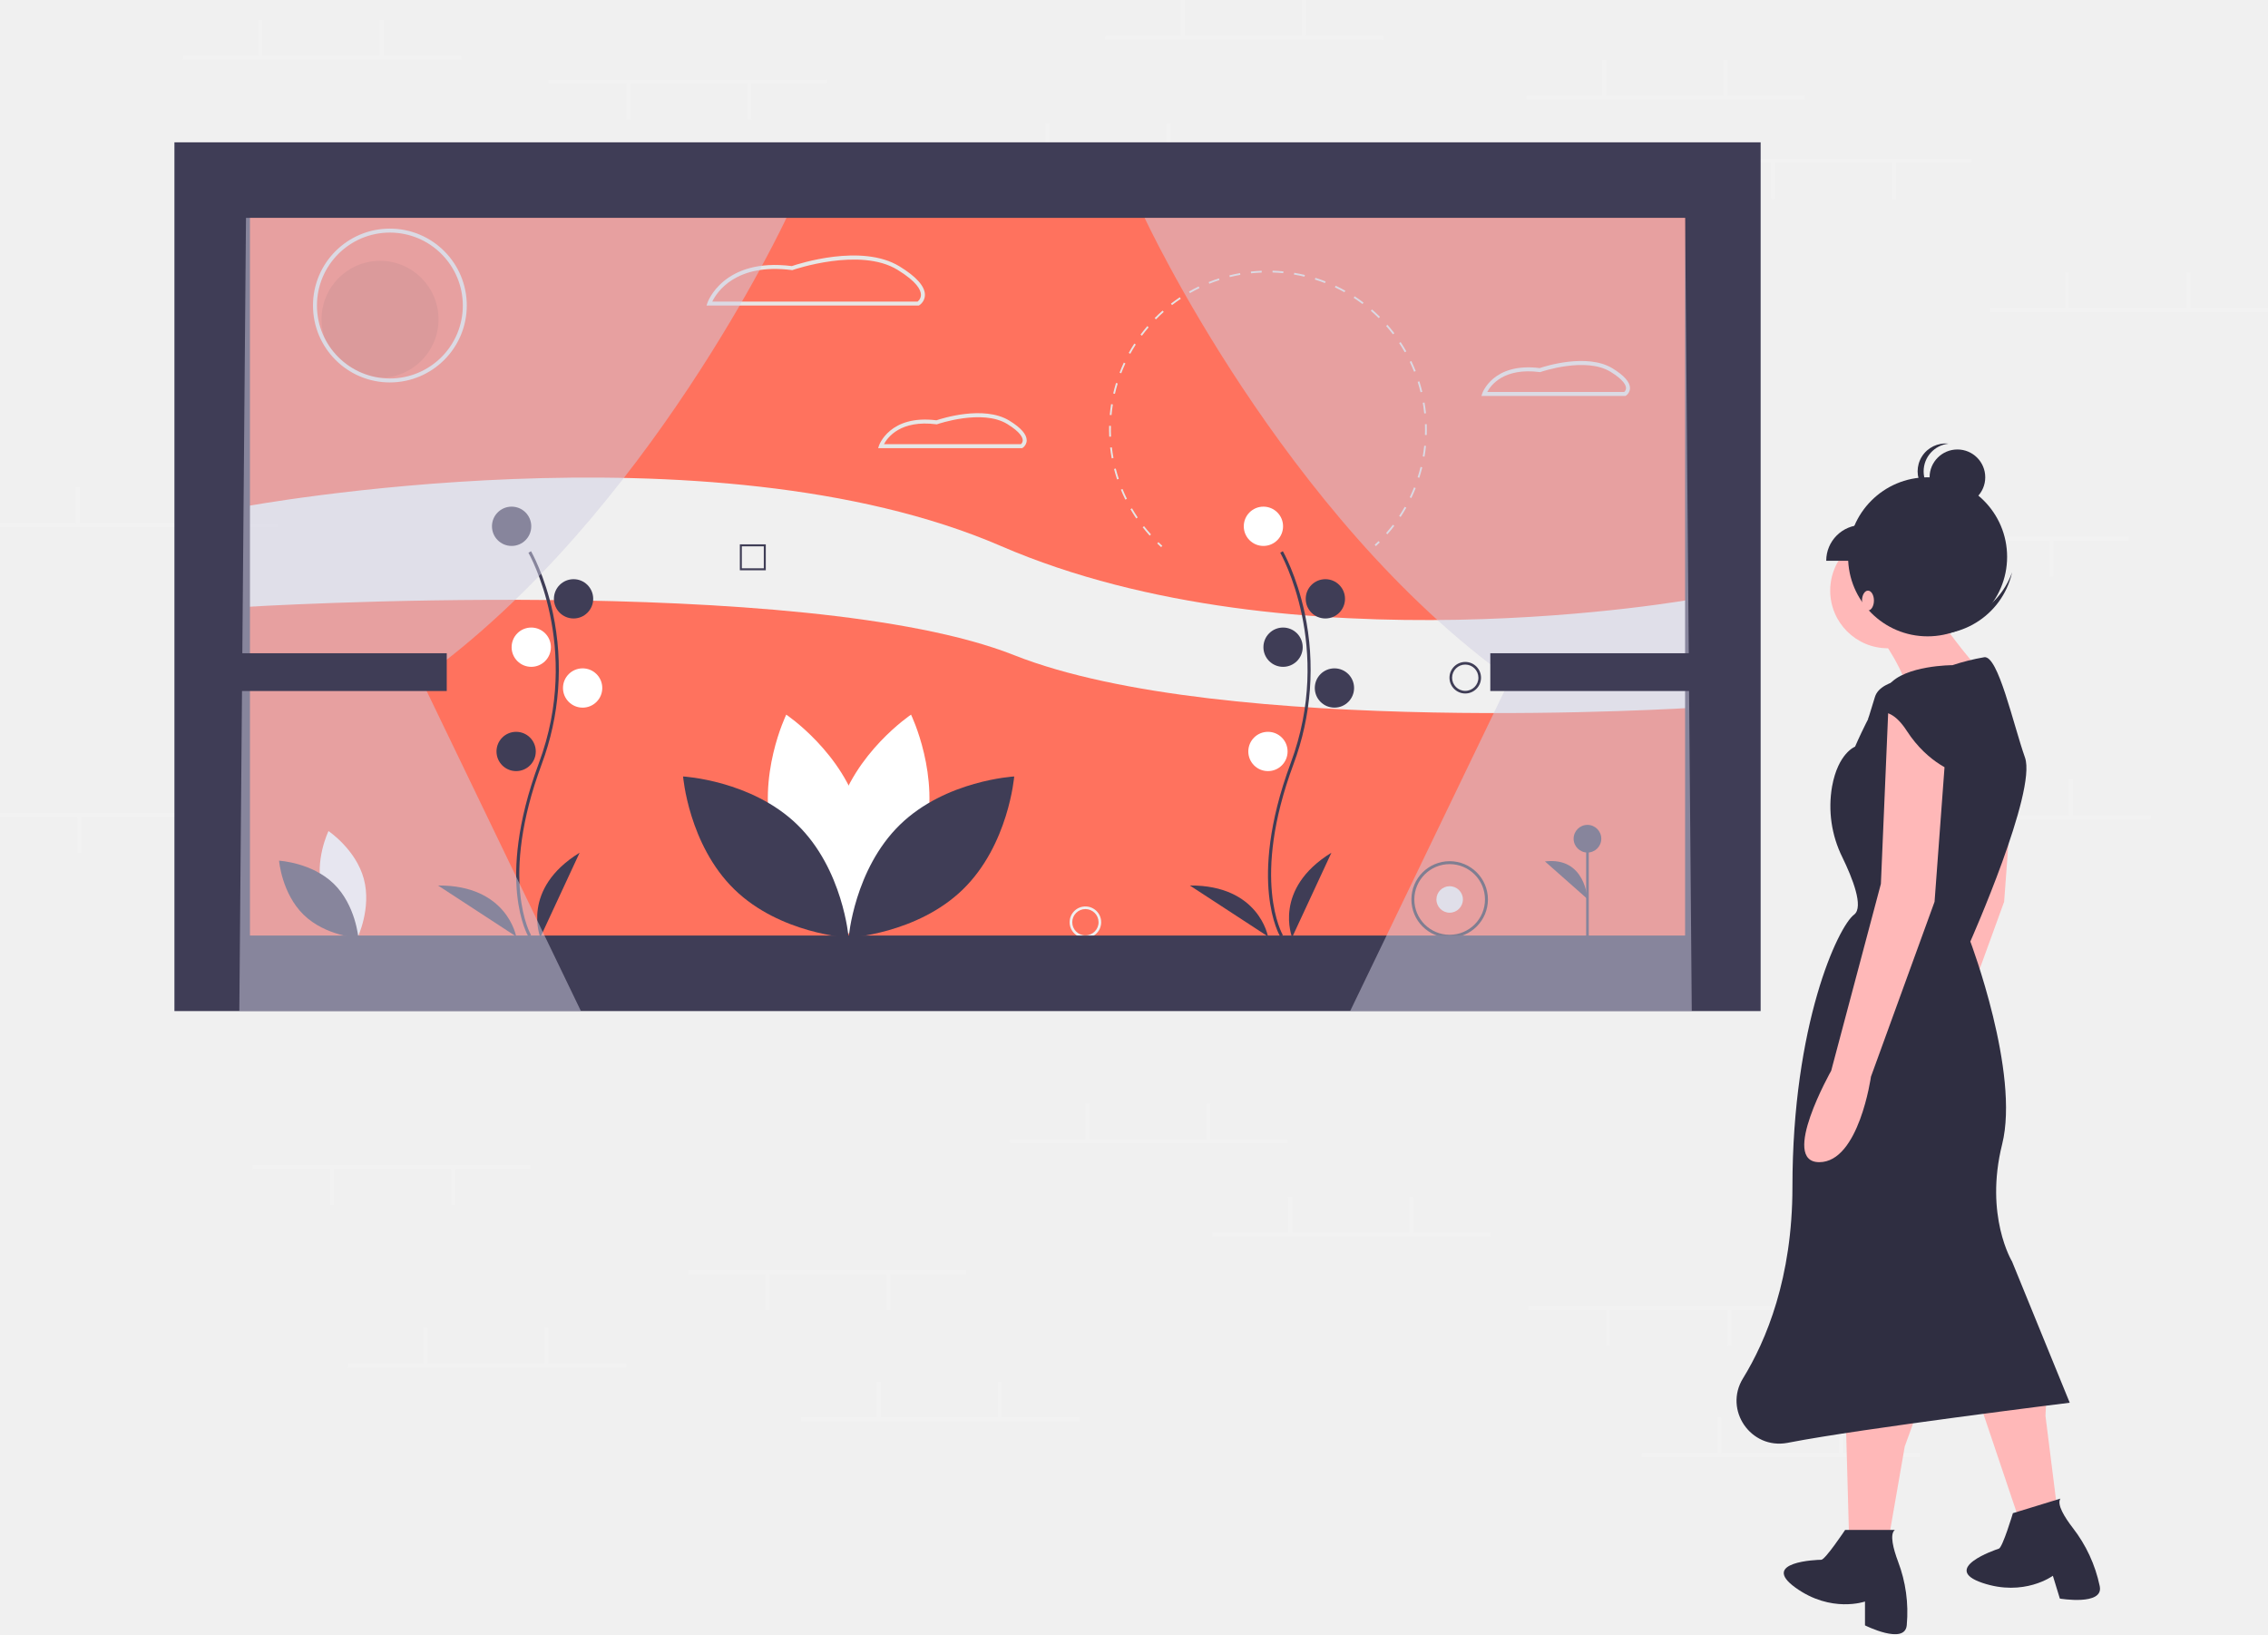
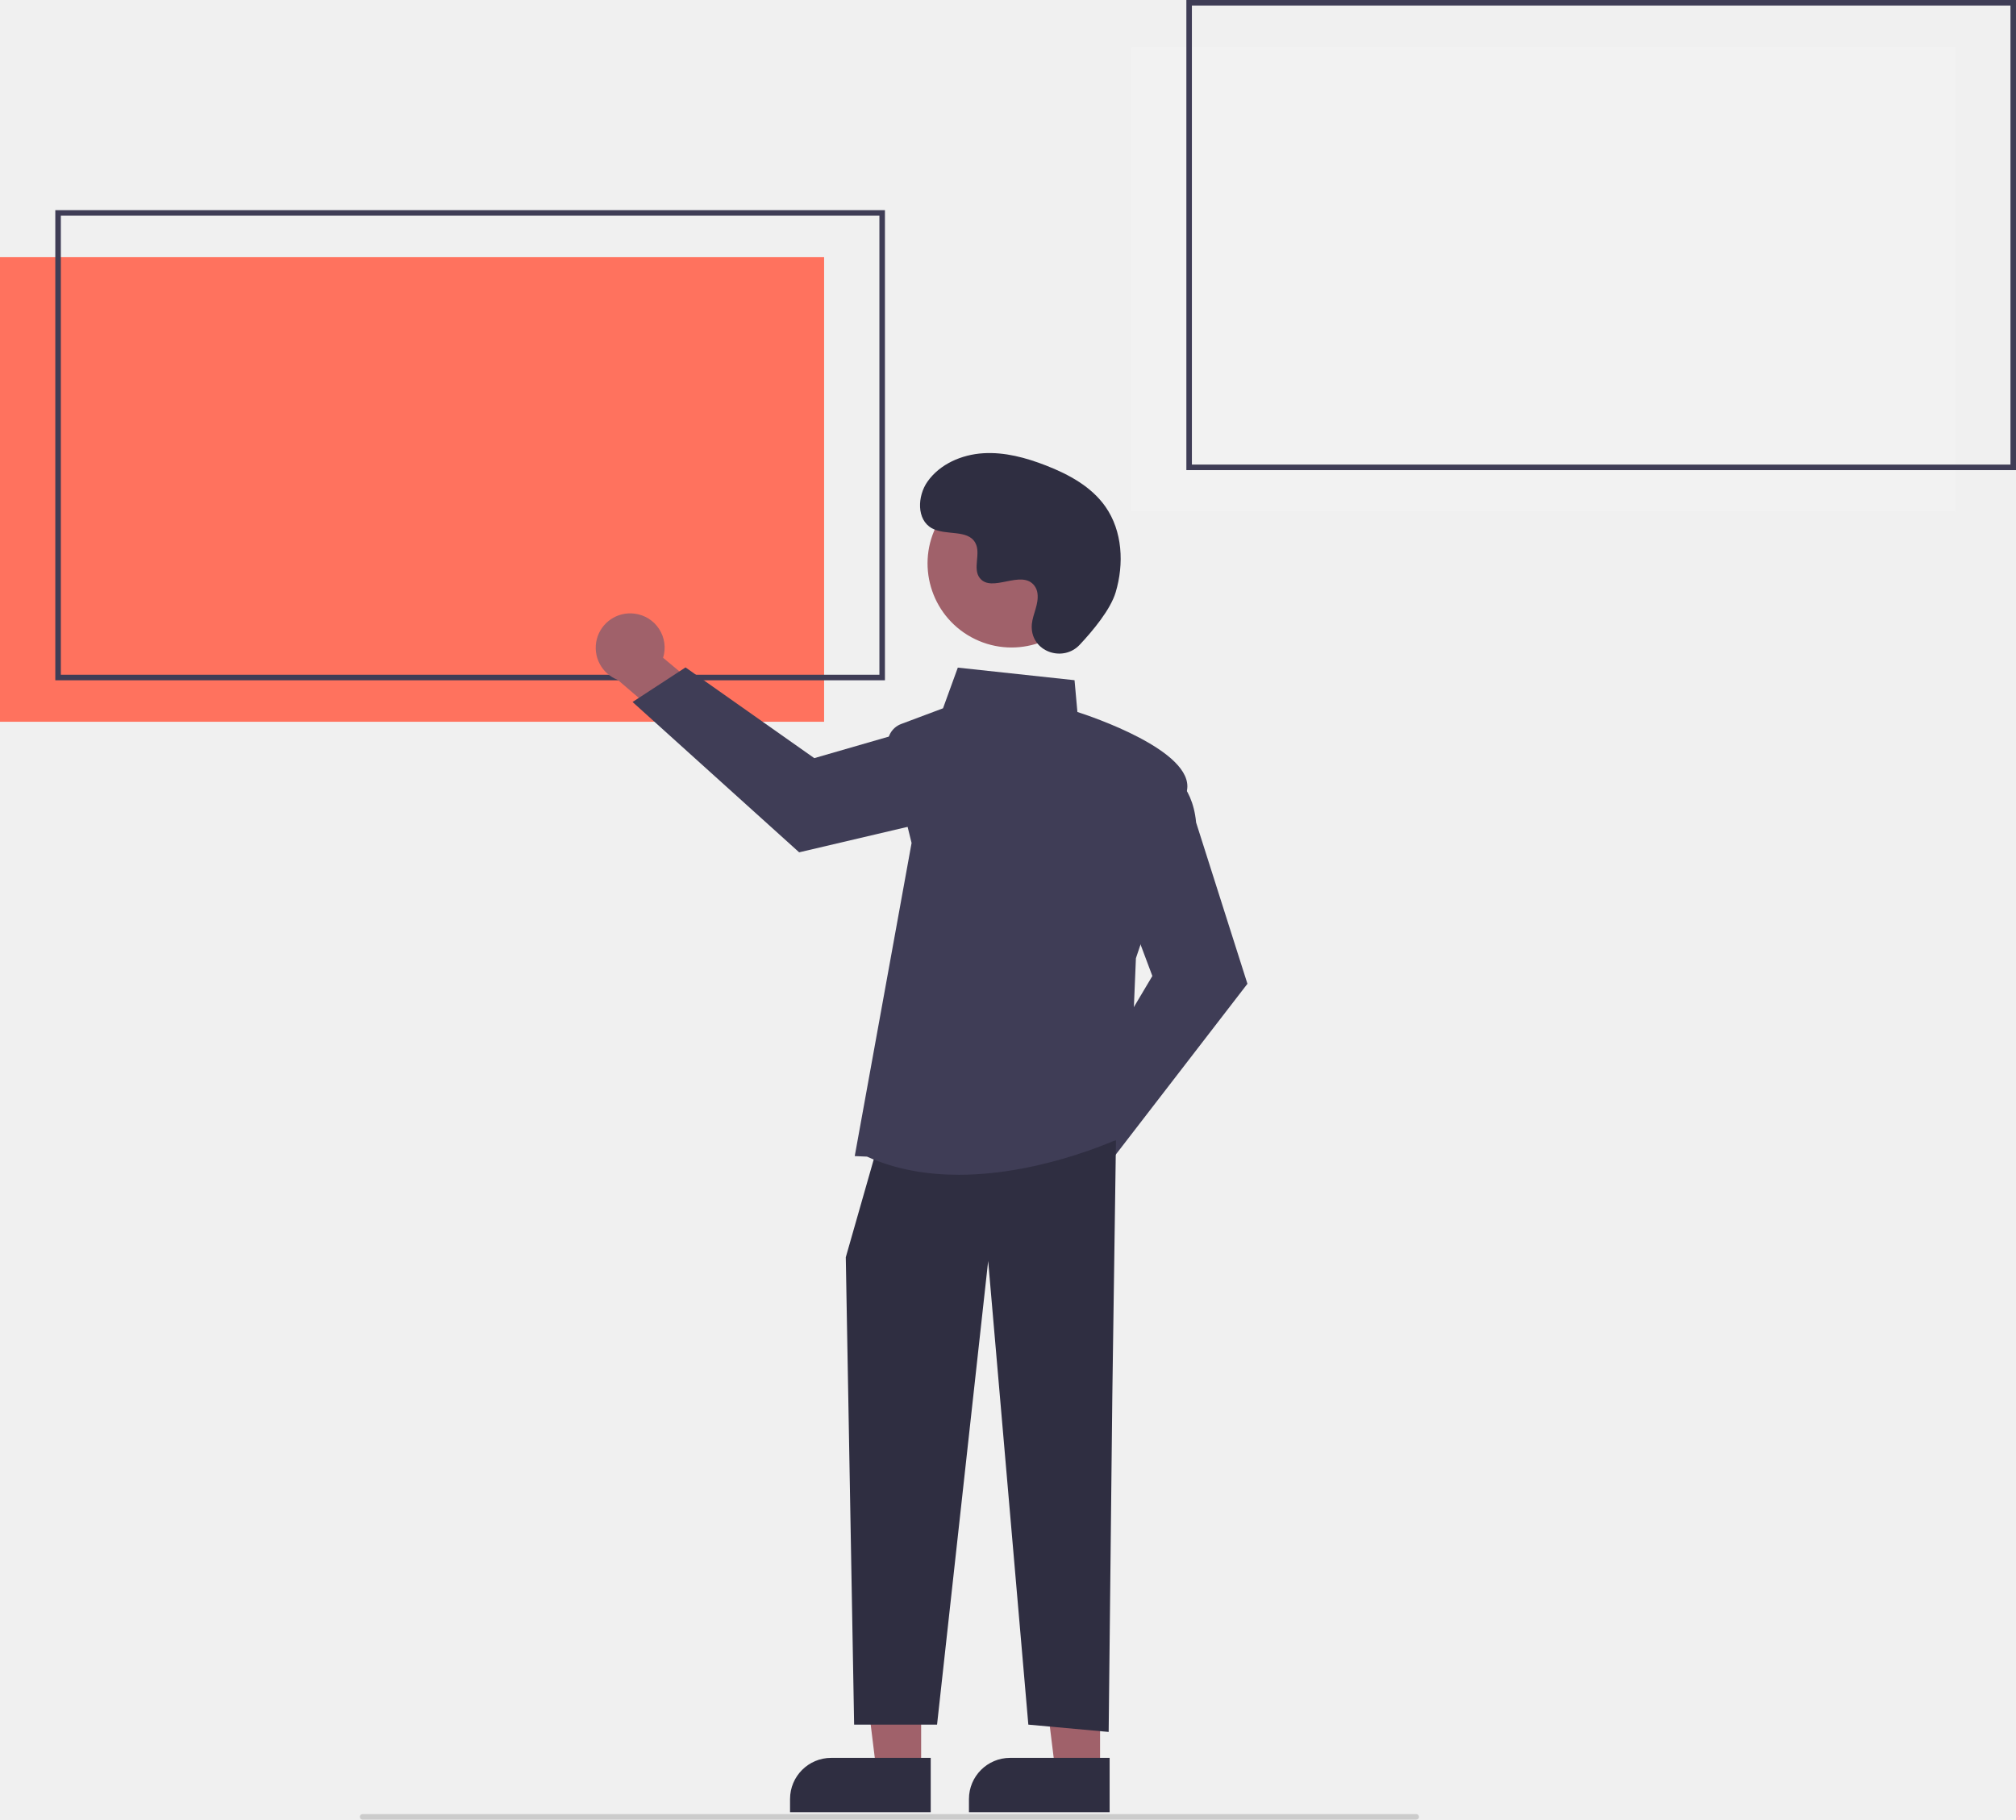
- <svg xmlns="http://www.w3.org/2000/svg" data-name="Layer 1" width="1141" height="822.037" viewBox="0 0 1141 822.037">
-   <rect x="769" y="657" width="140" height="2" fill="#f2f2f2" />
-   <rect x="869" y="658.5" width="2" height="18.5" fill="#f2f2f2" />
-   <rect x="808" y="658.5" width="2" height="18.5" fill="#f2f2f2" />
-   <rect x="826" y="731" width="140" height="2" fill="#f2f2f2" />
-   <rect x="864" y="713" width="2" height="18.5" fill="#f2f2f2" />
-   <rect x="925" y="713" width="2" height="18.5" fill="#f2f2f2" />
-   <rect y="263" width="140" height="2" fill="#f2f2f2" />
-   <rect x="38" y="245" width="2" height="18.5" fill="#f2f2f2" />
-   <rect x="99" y="245" width="2" height="18.5" fill="#f2f2f2" />
-   <rect y="409" width="140" height="2" fill="#f2f2f2" />
-   <rect x="100" y="410.5" width="2" height="18.5" fill="#f2f2f2" />
-   <rect x="39" y="410.5" width="2" height="18.5" fill="#f2f2f2" />
-   <rect x="768" y="48" width="140" height="2" fill="#f2f2f2" />
-   <rect x="806" y="30" width="2" height="18.5" fill="#f2f2f2" />
-   <rect x="867" y="30" width="2" height="18.5" fill="#f2f2f2" />
-   <rect x="1001" y="155" width="140" height="2" fill="#f2f2f2" />
-   <rect x="1039" y="137" width="2" height="18.5" fill="#f2f2f2" />
-   <rect x="1100" y="137" width="2" height="18.5" fill="#f2f2f2" />
-   <rect x="942" y="410" width="140" height="2" fill="#f2f2f2" />
-   <rect x="980" y="392" width="2" height="18.5" fill="#f2f2f2" />
-   <rect x="1041" y="392" width="2" height="18.5" fill="#f2f2f2" />
-   <rect x="92" y="28" width="140" height="2" fill="#f2f2f2" />
-   <rect x="130" y="10" width="2" height="18.5" fill="#f2f2f2" />
-   <rect x="191" y="10" width="2" height="18.5" fill="#f2f2f2" />
-   <rect x="488" y="80" width="140" height="2" fill="#f2f2f2" />
-   <rect x="526" y="62" width="2" height="18.5" fill="#f2f2f2" />
-   <rect x="587" y="62" width="2" height="18.5" fill="#f2f2f2" />
-   <rect x="556" y="18" width="140" height="2" fill="#f2f2f2" />
-   <rect x="594" width="2" height="18.5" fill="#f2f2f2" />
-   <rect x="655" width="2" height="18.5" fill="#f2f2f2" />
-   <rect x="852" y="80" width="140" height="2" fill="#f2f2f2" />
-   <rect x="952" y="81.5" width="2" height="18.5" fill="#f2f2f2" />
-   <rect x="891" y="81.5" width="2" height="18.5" fill="#f2f2f2" />
-   <rect x="931" y="270" width="140" height="2" fill="#f2f2f2" />
-   <rect x="1031" y="271.5" width="2" height="18.5" fill="#f2f2f2" />
-   <rect x="970" y="271.5" width="2" height="18.5" fill="#f2f2f2" />
-   <rect x="276" y="40" width="140" height="2" fill="#f2f2f2" />
-   <rect x="376" y="41.5" width="2" height="18.5" fill="#f2f2f2" />
-   <rect x="315" y="41.5" width="2" height="18.5" fill="#f2f2f2" />
-   <path d="M152.251,140.339V293.832s234.076-43.638,380.87,19.84,349.13,26.531,349.13,26.531V140.339Z" transform="translate(-29.5 -38.98167)" fill="#ff725e" />
-   <path d="M539.733,368.554C434.598,326.896,152.251,344.312,152.251,344.312V510.629h730V394.936S644.869,410.212,539.733,368.554Z" transform="translate(-29.5 -38.98167)" fill="#ff725e" />
-   <rect x="797.967" y="421.886" width="1.322" height="49.203" fill="#3f3d56" />
-   <circle cx="798.628" cy="421.886" r="6.958" fill="#3f3d56" />
-   <path d="M828.128,491.192s-.994-21.379-21.371-18.894" transform="translate(-29.5 -38.98167)" fill="#3f3d56" />
-   <path d="M191.534,486.739c4.016,14.845,17.771,24.038,17.771,24.038s7.244-14.874,3.228-29.719-17.771-24.038-17.771-24.038S187.519,471.894,191.534,486.739Z" transform="translate(-29.5 -38.98167)" fill="#fff" />
-   <path d="M197.435,483.549c11.019,10.727,12.365,27.217,12.365,27.217s-16.52-.902-27.539-11.629S169.896,471.92,169.896,471.92,186.416,472.822,197.435,483.549Z" transform="translate(-29.5 -38.98167)" fill="#3f3d56" />
-   <path d="M494.567,460.493c-8.382,30.986-37.093,50.176-37.093,50.176s-15.121-31.047-6.738-62.033,37.093-50.176,37.093-50.176S502.949,429.507,494.567,460.493Z" transform="translate(-29.5 -38.98167)" fill="#fff" />
-   <path d="M418.313,460.493c8.382,30.986,37.093,50.176,37.093,50.176s15.121-31.047,6.738-62.033-37.093-50.176-37.093-50.176S409.931,429.507,418.313,460.493Z" transform="translate(-29.5 -38.98167)" fill="#fff" />
-   <path d="M430.63,453.834c23.001,22.39,25.81,56.81,25.81,56.81s-34.482-1.883-57.483-24.273-25.81-56.81-25.81-56.81S407.629,431.443,430.63,453.834Z" transform="translate(-29.5 -38.98167)" fill="#3f3d56" />
-   <path d="M482.25,453.834c-23.001,22.39-25.81,56.81-25.81,56.81s34.482-1.883,57.483-24.273,25.81-56.81,25.81-56.81S505.251,431.443,482.25,453.834Z" transform="translate(-29.5 -38.98167)" fill="#3f3d56" />
-   <path d="M575.554,510.809a7.935,7.935,0,1,1,7.935-7.935A7.944,7.944,0,0,1,575.554,510.809Zm0-14.547a6.612,6.612,0,1,0,6.612,6.612A6.62,6.62,0,0,0,575.554,496.261Z" transform="translate(-29.5 -38.98167)" fill="#f0f0f0" />
-   <path d="M766.65,387.819a7.935,7.935,0,1,1,7.935-7.935A7.944,7.944,0,0,1,766.65,387.819Zm0-14.547a6.612,6.612,0,1,0,6.612,6.612A6.62,6.62,0,0,0,766.65,373.272Z" transform="translate(-29.5 -38.98167)" fill="#3f3d56" />
-   <path d="M226.971,380.738H213.917V367.684H226.971Zm-12.049-1.004h11.045V368.688H214.921Z" transform="translate(-29.5 -38.98167)" fill="#3f3d56" />
-   <path d="M414.761,325.855H401.707V312.802h13.053Zm-12.049-1.004h11.045V313.806H402.711Z" transform="translate(-29.5 -38.98167)" fill="#3f3d56" />
-   <circle cx="729.306" cy="452.443" r="6.664" fill="#f0f0f0" />
-   <path d="M758.806,510.677a19.252,19.252,0,1,1,19.252-19.252A19.274,19.274,0,0,1,758.806,510.677Zm0-37.024a17.771,17.771,0,1,0,17.771,17.771A17.792,17.792,0,0,0,758.806,473.653Z" transform="translate(-29.5 -38.98167)" fill="#2f2e41" />
-   <path d="M612.299,311.7c.635.617,1.292,1.234,1.953,1.834l-.604.665c-.668-.607-1.333-1.231-1.975-1.855Z" transform="translate(-29.5 -38.98167)" fill="#e6e6e6" />
-   <path d="M721.131,195.877c.894.812,1.776,1.65,2.624,2.493l-.633.637c-1.269-1.261-2.611-2.507-3.97-3.686l.589-.678Q720.44,195.25,721.131,195.877Zm-5.647-4.682-.541.717c-1.438-1.086-2.928-2.133-4.431-3.114l.491-.752C712.522,189.038,714.03,190.098,715.484,191.195Zm12.024,11.163c1.202,1.369,2.37,2.794,3.471,4.236l-.714.545c-1.089-1.426-2.244-2.835-3.433-4.188Zm-21.191-17.146-.439.784c-1.569-.877-3.19-1.71-4.816-2.477l.383-.812C703.09,183.483,704.729,184.325,706.317,185.212Zm27.835,25.848c1.001,1.517,1.962,3.09,2.857,4.674l-.782.442c-.885-1.566-1.835-3.121-2.825-4.621Zm-37.739-30.515-.325.837c-1.675-.652-3.393-1.254-5.106-1.788l.268-.857C692.981,179.278,694.718,179.886,696.412,180.545Zm43.127,40.056c.784,1.646,1.521,3.337,2.188,5.029l-.836.33c-.66-1.672-1.388-3.345-2.163-4.972Zm-53.568-43.314-.208.874c-1.749-.416-3.534-.777-5.305-1.072l.147-.886C682.397,176.501,684.202,176.866,685.972,177.287Zm57.592,53.509c.551,1.737,1.048,3.512,1.477,5.279l-.873.212c-.425-1.746-.916-3.502-1.461-5.219ZM675.177,175.488l-.087.894c-1.79-.174-3.608-.288-5.404-.339l.025-.898C671.528,175.197,673.367,175.312,675.177,175.488Zm70.977,65.953c.308,1.792.558,3.618.744,5.429l-.893.091c-.184-1.79-.431-3.596-.736-5.368Zm-81.92-66.266.036.897c-1.797.071-3.615.205-5.403.398l-.096-.893C660.579,175.382,662.417,175.247,664.234,175.175Zm83.036,77.16c.062,1.818.061,3.662-.001,5.478l-.897-.031c.062-1.796.062-3.618.001-5.416Zm-93.924-75.983.157.884c-1.769.314-3.552.695-5.299,1.13l-.217-.871C649.753,177.055,651.556,176.67,653.345,176.353Zm93.55,86.924c-.186,1.809-.437,3.634-.746,5.424l-.885-.152c.305-1.77.554-3.575.738-5.364ZM642.715,179.003l.276.854c-1.713.554-3.428,1.175-5.098,1.845l-.334-.833C639.248,180.191,640.983,179.563,642.715,179.003Zm102.319,95.057c-.431,1.766-.929,3.538-1.48,5.269l-.856-.272c.544-1.711,1.037-3.464,1.463-5.21Zm-112.491-90.975.391.808c-1.621.785-3.235,1.636-4.798,2.53l-.446-.779C629.272,184.739,630.904,183.878,632.544,183.085ZM741.718,284.482c-.67,1.692-1.407,3.381-2.191,5.021l-.81-.388c.775-1.621,1.504-3.291,2.166-4.964Zm-118.685-95.954.499.747c-1.496.999-2.975,2.063-4.397,3.161l-.549-.711C620.024,190.615,621.52,189.539,623.033,188.528ZM736.994,294.359c-.896,1.582-1.858,3.154-2.861,4.671l-.749-.495c.991-1.5,1.943-3.054,2.829-4.618ZM614.37,195.221l.596.671c-1.342,1.192-2.662,2.449-3.923,3.733l-.64-.629C611.677,197.697,613.012,196.427,614.37,195.221Zm116.589,108.273c-1.102,1.443-2.27,2.868-3.471,4.237l-.675-.592c1.188-1.353,2.342-2.763,3.432-4.19ZM607.38,203.616c-1.172,1.366-2.311,2.789-3.386,4.227l-.72-.537c1.086-1.455,2.238-2.893,3.423-4.275Zm-6.475,8.675c-.975,1.514-1.909,3.078-2.776,4.65l-.786-.433c.876-1.59,1.821-3.172,2.807-4.703Zm-5.224,9.481c-.756,1.629-1.465,3.306-2.107,4.982l-.839-.321c.649-1.696,1.367-3.391,2.132-5.039Zm-3.867,10.099c-.526,1.72-.998,3.479-1.404,5.227l-.875-.203c.41-1.768.888-3.547,1.42-5.287ZM589.368,242.412c-.286,1.777-.513,3.585-.677,5.372l-.894-.082c.165-1.807.395-3.636.684-5.433Zm-.985,10.78c-.041,1.797-.021,3.619.06,5.416l-.897.041c-.082-1.817-.102-3.66-.061-5.478Zm.489,10.816c.204,1.789.472,3.593.796,5.36l-.883.162c-.328-1.787-.599-3.611-.805-5.42Zm1.955,10.652c.446,1.746.958,3.496,1.52,5.202l-.853.282c-.569-1.726-1.086-3.496-1.537-5.262Zm3.394,10.289c.68,1.668,1.427,3.331,2.22,4.946l-.806.396c-.802-1.633-1.557-3.316-2.245-5.003Zm4.776,9.728c.902,1.556,1.87,3.099,2.877,4.589l-.744.503c-1.019-1.507-1.998-3.068-2.91-4.641Zm6.064,8.968c1.107,1.415,2.277,2.811,3.48,4.15l-.668.6c-1.216-1.354-2.4-2.766-3.519-4.197Z" transform="translate(-29.5 -38.98167)" fill="#e6e6e6" />
-   <path d="M723.011,311.18l.632.637c-.644.639-1.301,1.27-1.955,1.876l-.611-.658C721.724,312.436,722.375,311.812,723.011,311.18Z" transform="translate(-29.5 -38.98167)" fill="#e6e6e6" />
-   <path d="M673.582,510.12c-.174-.285-4.288-7.153-5.714-21.416-1.308-13.085-.467-35.141,10.971-65.906,21.67-58.284-4.994-105.31-5.266-105.779l1.315-.763c.069.119,6.949,12.109,11.014,31.201a136.119,136.119,0,0,1-5.638,75.871c-21.633,58.184-5.55,85.728-5.385,86Z" transform="translate(-29.5 -38.98167)" fill="#3f3d56" />
-   <circle cx="635.608" cy="264.733" r="9.882" fill="#fff" />
-   <circle cx="666.776" cy="301.221" r="9.882" fill="#3f3d56" />
-   <circle cx="645.491" cy="325.547" r="9.882" fill="#3f3d56" />
-   <circle cx="671.337" cy="346.072" r="9.882" fill="#3f3d56" />
-   <circle cx="637.889" cy="378" r="9.882" fill="#fff" />
-   <path d="M679.552,510.483s-9.882-24.326,19.765-42.57Z" transform="translate(-29.5 -38.98167)" fill="#3f3d56" />
-   <path d="M667.398,510.042s-4.498-25.868-39.308-25.647Z" transform="translate(-29.5 -38.98167)" fill="#3f3d56" />
-   <path d="M295.357,510.12c-.174-.285-4.288-7.153-5.714-21.416-1.308-13.085-.467-35.141,10.971-65.906,21.67-58.284-4.994-105.31-5.266-105.779l1.315-.763c.069.119,6.949,12.109,11.014,31.201a136.119,136.119,0,0,1-5.638,75.871c-21.632,58.184-5.55,85.728-5.385,86Z" transform="translate(-29.5 -38.98167)" fill="#3f3d56" />
-   <circle cx="257.384" cy="264.733" r="9.882" fill="#3f3d56" />
-   <circle cx="288.551" cy="301.221" r="9.882" fill="#3f3d56" />
-   <circle cx="267.266" cy="325.547" r="9.882" fill="#fff" />
-   <circle cx="293.112" cy="346.072" r="9.882" fill="#fff" />
-   <circle cx="259.664" cy="378" r="9.882" fill="#3f3d56" />
-   <path d="M301.327,510.483s-9.882-24.326,19.765-42.57Z" transform="translate(-29.5 -38.98167)" fill="#3f3d56" />
-   <path d="M289.173,510.042s-4.498-25.868-39.308-25.647Z" transform="translate(-29.5 -38.98167)" fill="#3f3d56" />
-   <path d="M491.746,192.674H384.949l.428-1.31c.075-.23,7.895-22.923,42.503-18.541,3.265-1.115,35.121-11.516,54.188.169,8.462,5.186,12.752,10.005,12.752,14.326a6.352,6.352,0,0,1-2.833,5.209Zm-103.906-2H491.146a4.297,4.297,0,0,0,1.674-3.386c-.016-2.456-2.076-6.634-11.797-12.592-18.883-11.572-52.37-.027-52.706.091l-.224.079-.235-.031C399.558,171.169,390.063,186.077,387.839,190.674Z" transform="translate(-29.5 -38.98167)" fill="#e6e6e6" />
-   <path d="M847.225,238.154h-72.438l.428-1.31c.052-.157,5.402-15.656,28.89-12.714,2.574-.872,23.853-7.695,36.683.169,5.8,3.554,8.741,6.893,8.741,9.923a4.622,4.622,0,0,1-2.063,3.785Zm-69.512-2h68.898a2.554,2.554,0,0,0,.917-1.96c-.014-1.285-1.043-4.058-7.786-8.19-12.569-7.704-34.978.012-35.202.091l-.224.078-.236-.03C786.097,223.815,779.545,232.707,777.713,236.154Z" transform="translate(-29.5 -38.98167)" fill="#e6e6e6" />
-   <path d="M543.719,264.418h-72.438l.428-1.31c.052-.158,5.395-15.657,28.89-12.714,2.575-.872,23.852-7.695,36.683.169,5.8,3.554,8.741,6.893,8.741,9.923a4.62,4.62,0,0,1-2.063,3.785Zm-69.511-2h68.898a2.558,2.558,0,0,0,.917-1.96c-.013-1.285-1.042-4.058-7.786-8.19-12.57-7.703-34.978.012-35.203.091l-.224.078-.235-.03C482.587,250.077,476.039,258.971,474.208,262.418Z" transform="translate(-29.5 -38.98167)" fill="#e6e6e6" />
-   <circle cx="191.189" cy="160.628" r="29.425" opacity="0.1" />
-   <path d="M225.648,231.357a38.69,38.69,0,1,1,38.69-38.69A38.734,38.734,0,0,1,225.648,231.357Zm0-75.38a36.69,36.69,0,1,0,36.69,36.69A36.732,36.732,0,0,0,225.648,155.976Z" transform="translate(-29.5 -38.98167)" fill="#e6e6e6" />
-   <path d="M117.251,110.574v437h798v-437Zm760,399h-722v-361h722Z" transform="translate(-29.5 -38.98167)" fill="#3f3d56" />
-   <path d="M303.442,509.574l18.32,38h-171.86l3.35-399h271.9s-69.66,150.16-183.9,232Z" transform="translate(-29.5 -38.98167)" fill="#d0cde1" opacity="0.5" />
-   <path d="M727.062,509.574l-18.32,38h171.86l-3.35-399h-271.9s69.66,150.16,183.9,232Z" transform="translate(-29.5 -38.98167)" fill="#d0cde1" opacity="0.5" />
-   <rect x="112.751" y="328.592" width="112" height="19" fill="#3f3d56" />
-   <rect x="749.751" y="328.592" width="112" height="19" fill="#3f3d56" />
-   <path d="M1014.751,389.574l-4,94-25,94s-26,46-6,46,26-43,26-43l32-88,6-81Z" transform="translate(-29.5 -38.98167)" fill="#ffb8b8" />
-   <path d="M957.751,740.574l2,72h20l8-46s7-19,7-20S957.751,740.574,957.751,740.574Z" transform="translate(-29.5 -38.98167)" fill="#ffb8b8" />
-   <path d="M982.751,808.574h-25s-10,15-12,15-31,1-13,14,35,7,35,7v12s20,10,21,0q.015-.15.029-.301a71.381,71.381,0,0,0-4.386-31.775C982.016,818.14,980.052,810.733,982.751,808.574Z" transform="translate(-29.5 -38.98167)" fill="#2f2e41" />
-   <path d="M1022.246,735.114l23.002,68.256,19.123-5.858-5.825-46.326s1.128-20.217.835-21.173S1022.246,735.114,1022.246,735.114Z" transform="translate(-29.5 -38.98167)" fill="#ffb8b8" />
-   <path d="M1066.068,792.809l-23.903,7.323s-5.168,17.271-7.08,17.857-29.347,10.036-8.329,17.194,35.515-3.559,35.515-3.559l3.515,11.474s22.052,3.703,20.079-6.151q-.03-.148-.06-.296a71.381,71.381,0,0,0-13.501-29.097C1068.167,802.17,1064.119,795.664,1066.068,792.809Z" transform="translate(-29.5 -38.98167)" fill="#2f2e41" />
-   <circle cx="949.751" cy="297.092" r="29" fill="#ffb8b8" />
-   <path d="M973.751,356.574s18,25,14,31,43-5,43-5-29-33-28-39S973.751,356.574,973.751,356.574Z" transform="translate(-29.5 -38.98167)" fill="#ffb8b8" />
-   <path d="M1011.751,373.574s-24,0-32,10-17,31-17,31-8.507,3.19-11.564,20.038a57.844,57.844,0,0,0,5.168,35.581c5.043,10.359,10.945,25.095,5.896,28.881-8,6-31,55-31,137,0,45.697-13.199,77.263-24.885,96.257-9.779,15.894,3.957,35.83,22.309,32.447q.534-.098,1.076-.204c36-7,141-20,141-20l-29-71s-14-23-5-59-16-102-16-102,33.5-75.5,27.5-92.5-13.5-51.5-20.5-50.5A112.029,112.029,0,0,0,1011.751,373.574Z" transform="translate(-29.5 -38.98167)" fill="#2f2e41" />
-   <path d="M979.751,389.574l-4,94-25,94s-26,46-6,46,26-43,26-43l32-88,6-81Z" transform="translate(-29.5 -38.98167)" fill="#ffb8b8" />
-   <path d="M997.751,379.574s-22,0-25,10-3.591,11.454-3.591,11.454,8.591-11.454,19.591,5.546,25,21,25,21S1016.751,387.574,997.751,379.574Z" transform="translate(-29.5 -38.98167)" fill="#2f2e41" />
-   <circle cx="969.751" cy="280.092" r="40" fill="#2f2e41" />
-   <path d="M992.953,351.674a39.996,39.996,0,0,1-27.823-47.173c-.281.78-.547,1.569-.782,2.376a40,40,0,1,0,76.803,22.391c.235-.807.435-1.615.618-2.424A39.996,39.996,0,0,1,992.953,351.674Z" transform="translate(-29.5 -38.98167)" fill="#2f2e41" />
-   <ellipse cx="939.751" cy="302.092" rx="3" ry="5" fill="#ffb8b8" />
-   <circle cx="984.751" cy="240.092" r="14" fill="#2f2e41" />
-   <path d="M997.251,276.074a14,14,0,0,1,12.5-13.917,14,14,0,1,0,0,27.834A14,14,0,0,1,997.251,276.074Z" transform="translate(-29.5 -38.98167)" fill="#2f2e41" />
-   <path d="M966.251,303.074a18,18,0,0,0-18,18h36A18,18,0,0,0,966.251,303.074Z" transform="translate(-29.5 -38.98167)" fill="#2f2e41" />
-   <rect x="610" y="620" width="140" height="2" fill="#f2f2f2" />
-   <rect x="648" y="602" width="2" height="18.5" fill="#f2f2f2" />
-   <rect x="709" y="602" width="2" height="18.5" fill="#f2f2f2" />
-   <rect x="508" y="573" width="140" height="2" fill="#f2f2f2" />
-   <rect x="546" y="555" width="2" height="18.5" fill="#f2f2f2" />
-   <rect x="607" y="555" width="2" height="18.5" fill="#f2f2f2" />
-   <rect x="175" y="686" width="140" height="2" fill="#f2f2f2" />
-   <rect x="213" y="668" width="2" height="18.5" fill="#f2f2f2" />
-   <rect x="274" y="668" width="2" height="18.5" fill="#f2f2f2" />
-   <rect x="346" y="639" width="140" height="2" fill="#f2f2f2" />
-   <rect x="446" y="640.5" width="2" height="18.5" fill="#f2f2f2" />
-   <rect x="385" y="640.5" width="2" height="18.5" fill="#f2f2f2" />
-   <rect x="127" y="586" width="140" height="2" fill="#f2f2f2" />
-   <rect x="227" y="587.5" width="2" height="18.5" fill="#f2f2f2" />
-   <rect x="166" y="587.5" width="2" height="18.5" fill="#f2f2f2" />
-   <rect x="403" y="713" width="140" height="2" fill="#f2f2f2" />
-   <rect x="441" y="695" width="2" height="18.5" fill="#f2f2f2" />
-   <rect x="502" y="695" width="2" height="18.5" fill="#f2f2f2" />
+ <svg xmlns="http://www.w3.org/2000/svg" data-name="Layer 1" width="729" height="658" viewBox="0 0 729 658">
+   <rect y="93" width="298" height="168" fill="#ff725e" />
+   <path d="M535.314,392.742h-300v-170h300Zm-298-2h296v-166h-296Z" transform="translate(-215.3144 -146.7423)" fill="#3f3d56" />
+   <rect x="409" y="17" width="298" height="168" fill="#f2f2f2" />
+   <path d="M944.314,316.742h-300v-170h300Zm-298-2h296v-166h-296Z" transform="translate(-215.3144 -146.7423)" fill="#3f3d56" />
+   <path d="M727.429,804.742h-381a1,1,0,1,1,0-2h381a1,1,0,1,1,0,2Z" transform="translate(-215.3144 -146.7423)" fill="#ccc" />
+   <path d="M584.946,568.475A12.38,12.38,0,0,1,600.061,556.989l16.372-23.073,16.448,6.529-23.578,32.258a12.447,12.447,0,0,1-24.357-4.23Z" transform="translate(-215.3144 -146.7423)" fill="#a0616a" />
+   <path d="M602.906,548.632l29.109-48.957L620.155,468.049l16.152-43.074.596.256c.391.167,9.568,4.263,10.929,18.93l18.562,58.337-49.539,64.267Z" transform="translate(-215.3144 -146.7423)" fill="#3f3d56" />
+   <path d="M444.813,368.651a12.38,12.38,0,0,1,10.282,15.958l21.738,18.107-7.782,15.894-30.339-26.002a12.447,12.447,0,0,1,6.1-23.957Z" transform="translate(-215.3144 -146.7423)" fill="#a0616a" />
+   <path d="M463.207,388.091l46.56,32.807,32.448-9.379,41.696,19.434-.301.574c-.197.376-4.99,9.21-19.718,9.432l-59.597,13.996-60.245-54.36Z" transform="translate(-215.3144 -146.7423)" fill="#3f3d56" />
+   <polygon points="333.089 640.297 316.903 640.297 309.202 577.863 333.092 577.864 333.089 640.297" fill="#a0616a" />
+   <path d="M300.573,635.672h35.985a0,0,0,0,1,0,0v19.655a0,0,0,0,1,0,0H285.686a0,0,0,0,1,0,0v-4.768A14.887,14.887,0,0,1,300.573,635.672Z" fill="#2f2e41" />
+   <polygon points="397.784 640.297 381.597 640.297 373.897 577.863 397.786 577.864 397.784 640.297" fill="#a0616a" />
+   <path d="M365.267,635.672h35.985a0,0,0,0,1,0,0v19.655a0,0,0,0,1,0,0H350.38a0,0,0,0,1,0,0v-4.768A14.887,14.887,0,0,1,365.267,635.672Z" fill="#2f2e41" />
+   <polygon points="403.54 412.407 402.22 504.828 400.9 626.295 371.853 623.654 357.33 455.977 338.846 623.654 308.859 623.654 305.839 454.657 316.401 417.688 403.54 412.407" fill="#2f2e41" />
+   <path d="M528.82,564.995l-4.425-.192L544.949,451.576l-8.416-34.223a7.49,7.49,0,0,1,4.642-8.799l15.142-5.678,5.349-14.711,42.206,4.548L604.911,404.21c4.574,1.467,42.237,14.01,39.638,28.302-2.565,14.107-17.709,58.489-18.478,60.738l-2.652,63.649-.326.163c-.393.196-29.484,14.501-61.088,14.498C550.874,571.56,539.427,569.785,528.82,564.995Z" transform="translate(-215.3144 -146.7423)" fill="#3f3d56" />
+   <circle cx="581.116" cy="350.496" r="30.389" transform="translate(-220.4805 545.5372) rotate(-61.33681)" fill="#a0616a" />
+   <path d="M605.73,379.913c-5.791,6.169-16.547,2.857-17.301-5.57a10.182,10.182,0,0,1,.013-1.966c.39-3.733,2.546-7.122,2.03-11.064a5.802,5.802,0,0,0-1.062-2.716c-4.615-6.18-15.448,2.764-19.804-2.83-2.671-3.43.469-8.831-1.581-12.665-2.705-5.06-10.717-2.564-15.741-5.335-5.59-3.083-5.256-11.66-1.576-16.877,4.488-6.362,12.356-9.757,20.126-10.246s15.487,1.611,22.741,4.438c8.242,3.212,16.416,7.651,21.488,14.899,6.168,8.814,6.762,20.663,3.677,30.969C616.864,367.217,610.46,374.875,605.73,379.913Z" transform="translate(-215.3144 -146.7423)" fill="#2f2e41" />
</svg>
